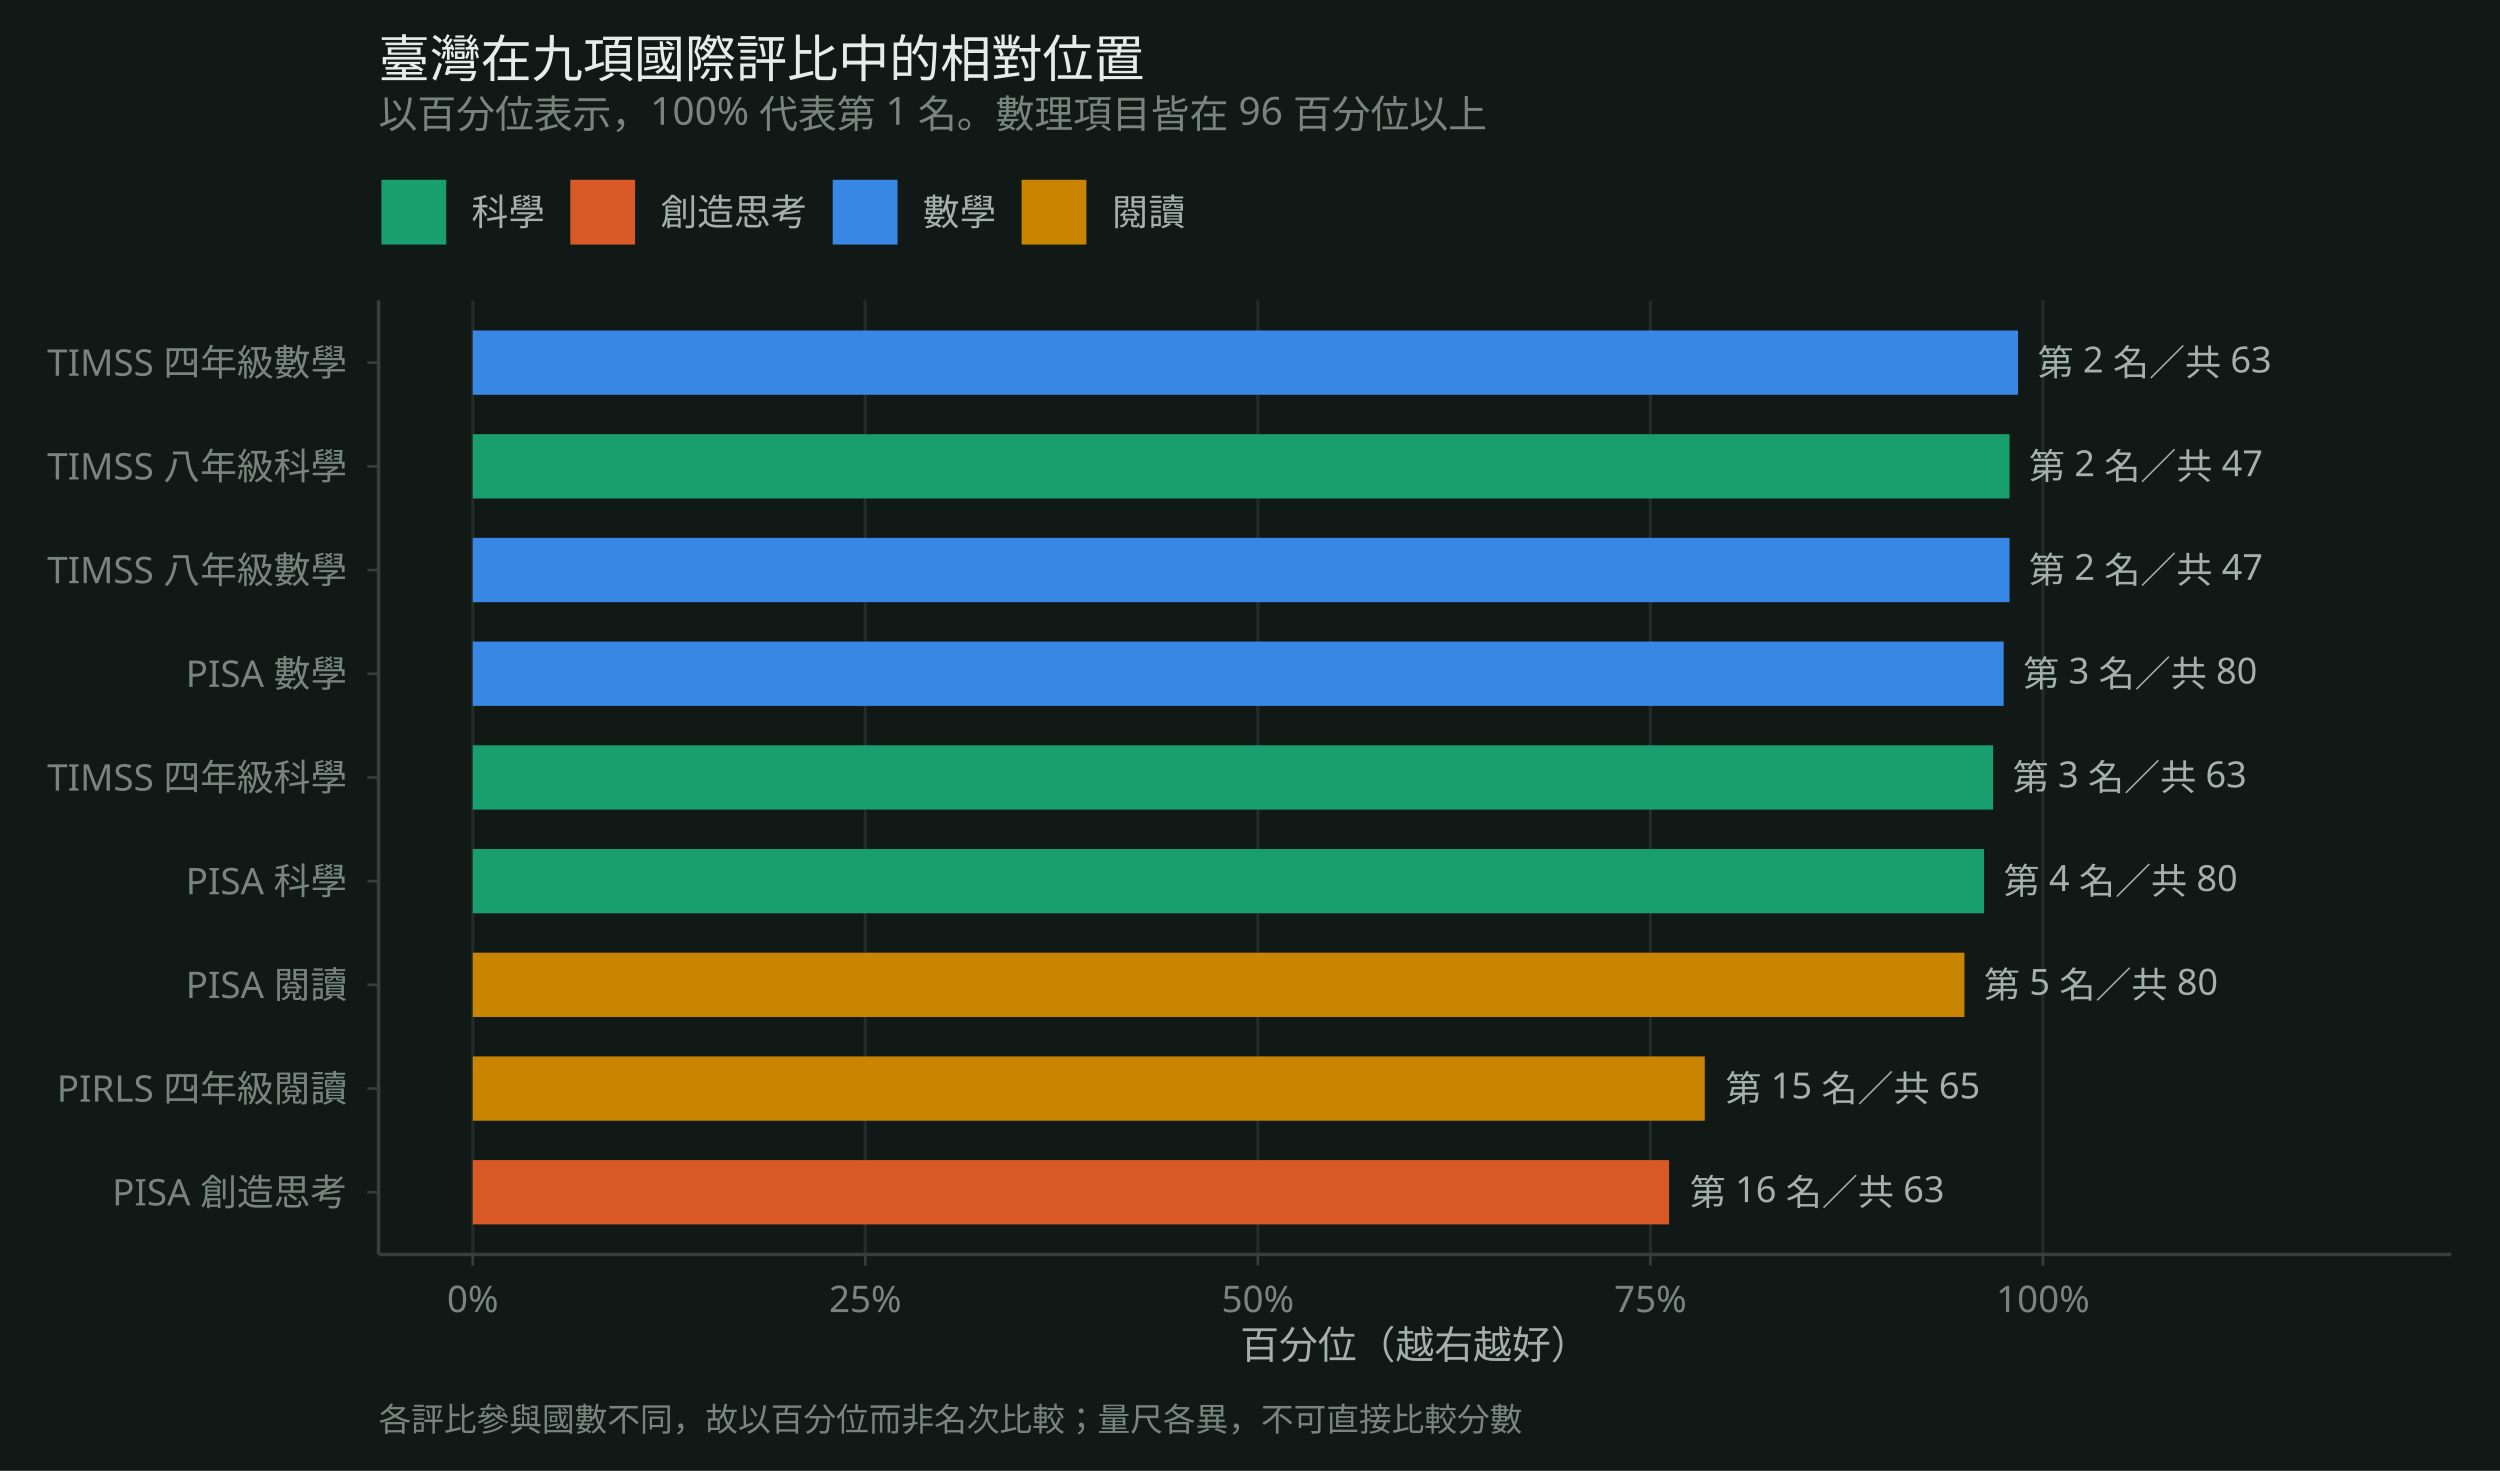
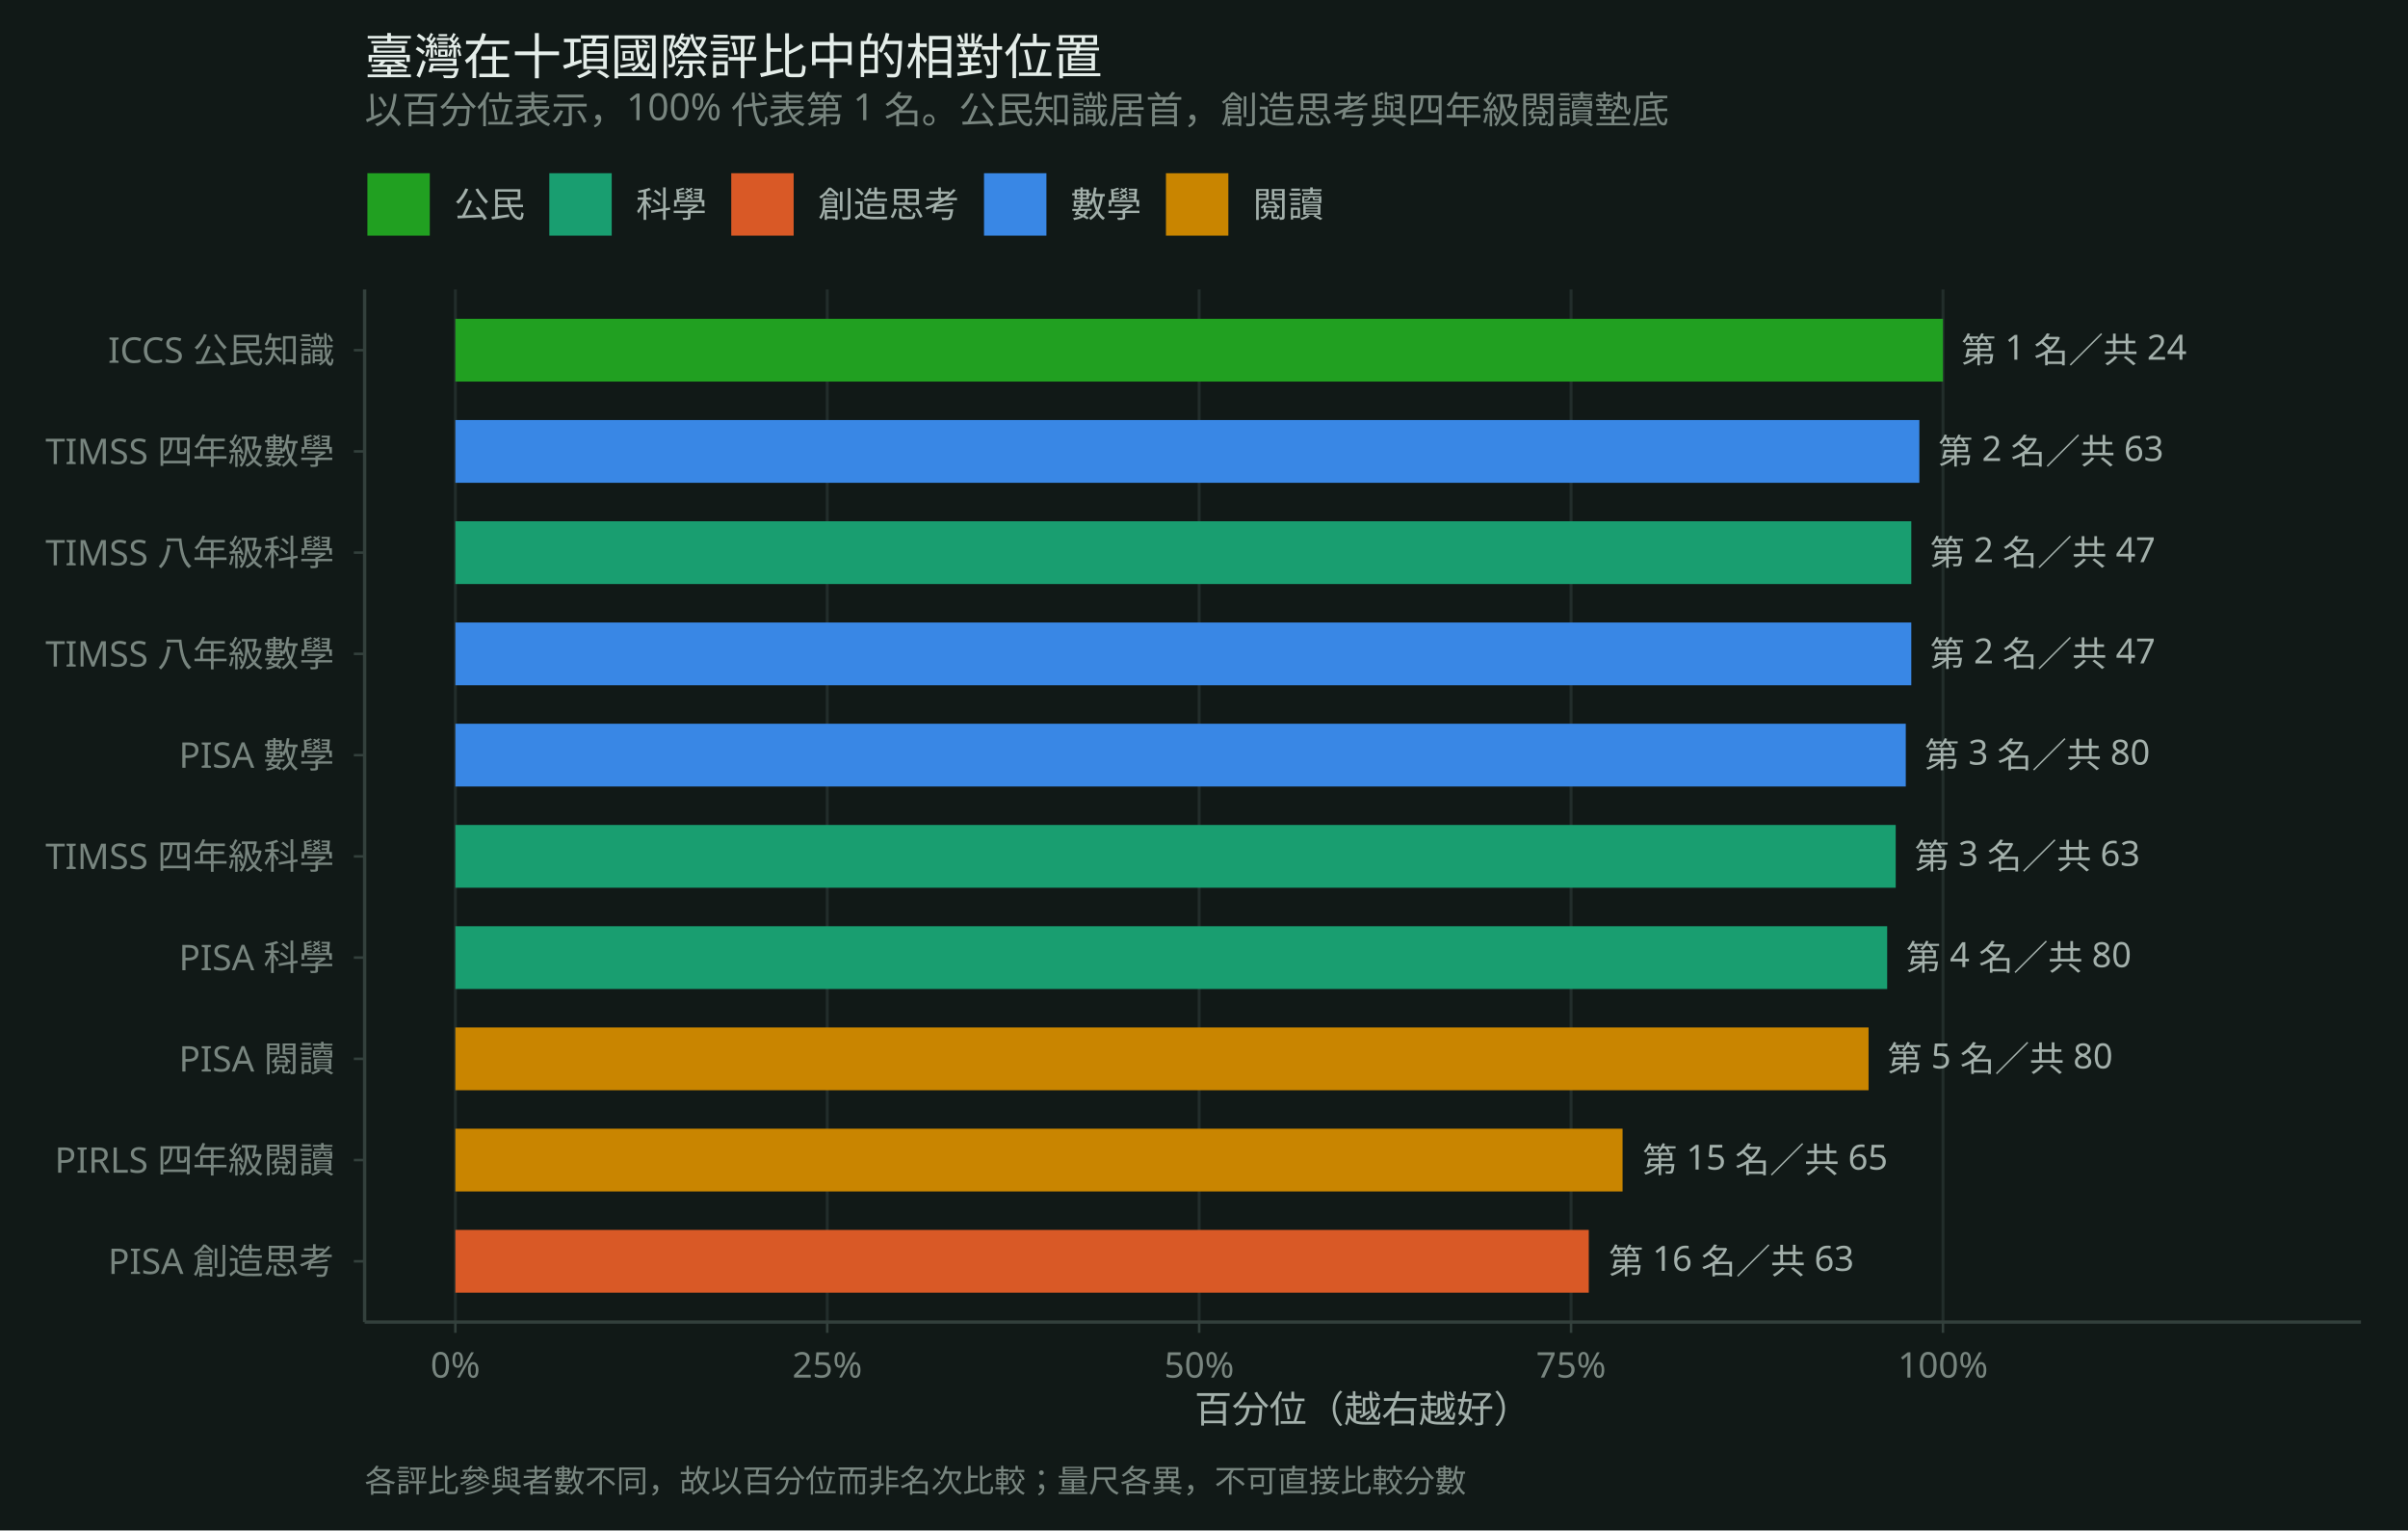
- <svg xmlns="http://www.w3.org/2000/svg" width="612.00pt" height="360.00pt" viewBox="0 0 612.00 360.00">
+ <svg xmlns="http://www.w3.org/2000/svg" width="612.00pt" height="388.80pt" viewBox="0 0 612.00 388.80">
  <g class="svglite">
    <defs>
      <style type="text/css">
    .svglite line, .svglite polyline, .svglite polygon, .svglite path, .svglite rect, .svglite circle {
      fill: none;
      stroke: #000000;
      stroke-linecap: round;
      stroke-linejoin: round;
      stroke-miterlimit: 10.00;
    }
    .svglite text {
      white-space: pre;
    }
    .svglite g.glyphgroup path {
      fill: inherit;
      stroke: none;
    }
  </style>
    </defs>
    <rect width="100%" height="100%" style="stroke: none; fill: #111917;" />
    <defs>
-       <clipPath id="cpMC4wMHw2MTIuMDB8MC4wMHwzNjAuMDA=">
-         <rect x="0.00" y="0.00" width="612.00" height="360.00" />
+       <clipPath id="cpMC4wMHw2MTIuMDB8MC4wMHwzODguODA=">
+         <rect x="0.00" y="0.00" width="612.00" height="388.80" />
      </clipPath>
    </defs>
-     <g clip-path="url(#cpMC4wMHw2MTIuMDB8MC4wMHwzNjAuMDA=)">
-       <rect x="0.00" y="0.00" width="612.00" height="360.00" style="stroke-width: 1.07; stroke: none; fill: #111917;" />
+     <g clip-path="url(#cpMC4wMHw2MTIuMDB8MC4wMHwzODguODA=)">
+       <rect x="0.00" y="0.00" width="612.00" height="388.80" style="stroke-width: 1.07; stroke: none; fill: #111917;" />
    </g>
    <defs>
-       <clipPath id="cpOTIuNjd8NjAwLjA0fDczLjU0fDMwNy4xMA==">
-         <rect x="92.67" y="73.54" width="507.38" height="233.56" />
+       <clipPath id="cpOTIuNjd8NjAwLjA0fDczLjU0fDMzNS45MA==">
+         <rect x="92.67" y="73.54" width="507.38" height="262.36" />
      </clipPath>
    </defs>
-     <g clip-path="url(#cpOTIuNjd8NjAwLjA0fDczLjU0fDMwNy4xMA==)">
-       <rect x="92.67" y="73.54" width="507.38" height="233.56" style="stroke-width: 1.07; stroke: none; fill: #111917;" />
-       <polyline points="115.73,307.10 115.73,73.54 " style="stroke-width: 0.75; stroke: #222D2B; stroke-linecap: butt;" />
-       <polyline points="211.82,307.10 211.82,73.54 " style="stroke-width: 0.75; stroke: #222D2B; stroke-linecap: butt;" />
-       <polyline points="307.92,307.10 307.92,73.54 " style="stroke-width: 0.75; stroke: #222D2B; stroke-linecap: butt;" />
-       <polyline points="404.01,307.10 404.01,73.54 " style="stroke-width: 0.75; stroke: #222D2B; stroke-linecap: butt;" />
-       <polyline points="500.11,307.10 500.11,73.54 " style="stroke-width: 0.75; stroke: #222D2B; stroke-linecap: butt;" />
-       <rect x="115.73" y="283.99" width="292.86" height="15.74" style="stroke-width: 1.07; stroke: none; stroke-linecap: butt; stroke-linejoin: miter; fill: #D95926;" />
-       <rect x="115.73" y="258.61" width="301.59" height="15.74" style="stroke-width: 1.07; stroke: none; stroke-linecap: butt; stroke-linejoin: miter; fill: #C98500;" />
-       <rect x="115.73" y="233.22" width="365.16" height="15.74" style="stroke-width: 1.07; stroke: none; stroke-linecap: butt; stroke-linejoin: miter; fill: #C98500;" />
-       <rect x="115.73" y="207.83" width="369.96" height="15.74" style="stroke-width: 1.07; stroke: none; stroke-linecap: butt; stroke-linejoin: miter; fill: #199E70;" />
-       <rect x="115.73" y="182.45" width="372.18" height="15.74" style="stroke-width: 1.07; stroke: none; stroke-linecap: butt; stroke-linejoin: miter; fill: #199E70;" />
-       <rect x="115.73" y="157.06" width="374.77" height="15.74" style="stroke-width: 1.07; stroke: none; stroke-linecap: butt; stroke-linejoin: miter; fill: #3987E5;" />
-       <rect x="115.73" y="131.67" width="376.20" height="15.74" style="stroke-width: 1.07; stroke: none; stroke-linecap: butt; stroke-linejoin: miter; fill: #3987E5;" />
-       <rect x="115.73" y="106.29" width="376.20" height="15.74" style="stroke-width: 1.07; stroke: none; stroke-linecap: butt; stroke-linejoin: miter; fill: #199E70;" />
-       <rect x="115.73" y="80.90" width="378.28" height="15.74" style="stroke-width: 1.07; stroke: none; stroke-linecap: butt; stroke-linejoin: miter; fill: #3987E5;" />
-       <text x="413.66" y="295.01" style="font-size: 8.82px;fill: #A3B0AB; font-family: &quot;PingFang HK&quot;;" textLength="63.44px" lengthAdjust="spacingAndGlyphs">第 16 名／共 63</text>
-       <text x="422.39" y="269.62" style="font-size: 8.82px;fill: #A3B0AB; font-family: &quot;PingFang HK&quot;;" textLength="63.44px" lengthAdjust="spacingAndGlyphs">第 15 名／共 65</text>
-       <text x="485.68" y="244.24" style="font-size: 8.82px;fill: #A3B0AB; font-family: &quot;PingFang HK&quot;;" textLength="59.91px" lengthAdjust="spacingAndGlyphs">第 5 名／共 80</text>
-       <text x="490.48" y="218.85" style="font-size: 8.82px;fill: #A3B0AB; font-family: &quot;PingFang HK&quot;;" textLength="59.91px" lengthAdjust="spacingAndGlyphs">第 4 名／共 80</text>
-       <text x="492.70" y="193.46" style="font-size: 8.82px;fill: #A3B0AB; font-family: &quot;PingFang HK&quot;;" textLength="59.91px" lengthAdjust="spacingAndGlyphs">第 3 名／共 63</text>
-       <text x="495.29" y="168.08" style="font-size: 8.82px;fill: #A3B0AB; font-family: &quot;PingFang HK&quot;;" textLength="59.91px" lengthAdjust="spacingAndGlyphs">第 3 名／共 80</text>
-       <text x="496.68" y="142.69" style="font-size: 8.82px;fill: #A3B0AB; font-family: &quot;PingFang HK&quot;;" textLength="59.45px" lengthAdjust="spacingAndGlyphs">第 2 名／共 47</text>
-       <text x="496.68" y="117.30" style="font-size: 8.82px;fill: #A3B0AB; font-family: &quot;PingFang HK&quot;;" textLength="59.45px" lengthAdjust="spacingAndGlyphs">第 2 名／共 47</text>
-       <text x="498.80" y="91.91" style="font-size: 8.82px;fill: #A3B0AB; font-family: &quot;PingFang HK&quot;;" textLength="59.91px" lengthAdjust="spacingAndGlyphs">第 2 名／共 63</text>
+     <g clip-path="url(#cpOTIuNjd8NjAwLjA0fDczLjU0fDMzNS45MA==)">
+       <rect x="92.67" y="73.54" width="507.38" height="262.36" style="stroke-width: 1.07; stroke: none; fill: #111917;" />
+       <polyline points="115.73,335.90 115.73,73.54 " style="stroke-width: 0.75; stroke: #222D2B; stroke-linecap: butt;" />
+       <polyline points="210.25,335.90 210.25,73.54 " style="stroke-width: 0.75; stroke: #222D2B; stroke-linecap: butt;" />
+       <polyline points="304.77,335.90 304.77,73.54 " style="stroke-width: 0.75; stroke: #222D2B; stroke-linecap: butt;" />
+       <polyline points="399.29,335.90 399.29,73.54 " style="stroke-width: 0.75; stroke: #222D2B; stroke-linecap: butt;" />
+       <polyline points="493.81,335.90 493.81,73.54 " style="stroke-width: 0.75; stroke: #222D2B; stroke-linecap: butt;" />
+       <rect x="115.73" y="312.49" width="288.06" height="15.95" style="stroke-width: 1.07; stroke: none; stroke-linecap: butt; stroke-linejoin: miter; fill: #D95926;" />
+       <rect x="115.73" y="286.77" width="296.65" height="15.95" style="stroke-width: 1.07; stroke: none; stroke-linecap: butt; stroke-linejoin: miter; fill: #C98500;" />
+       <rect x="115.73" y="261.05" width="359.17" height="15.95" style="stroke-width: 1.07; stroke: none; stroke-linecap: butt; stroke-linejoin: miter; fill: #C98500;" />
+       <rect x="115.73" y="235.33" width="363.90" height="15.95" style="stroke-width: 1.07; stroke: none; stroke-linecap: butt; stroke-linejoin: miter; fill: #199E70;" />
+       <rect x="115.73" y="209.60" width="366.07" height="15.95" style="stroke-width: 1.07; stroke: none; stroke-linecap: butt; stroke-linejoin: miter; fill: #199E70;" />
+       <rect x="115.73" y="183.88" width="368.63" height="15.95" style="stroke-width: 1.07; stroke: none; stroke-linecap: butt; stroke-linejoin: miter; fill: #3987E5;" />
+       <rect x="115.73" y="158.16" width="370.03" height="15.95" style="stroke-width: 1.07; stroke: none; stroke-linecap: butt; stroke-linejoin: miter; fill: #3987E5;" />
+       <rect x="115.73" y="132.44" width="370.03" height="15.95" style="stroke-width: 1.07; stroke: none; stroke-linecap: butt; stroke-linejoin: miter; fill: #199E70;" />
+       <rect x="115.73" y="106.72" width="372.08" height="15.95" style="stroke-width: 1.07; stroke: none; stroke-linecap: butt; stroke-linejoin: miter; fill: #3987E5;" />
+       <rect x="115.73" y="81.00" width="378.08" height="15.95" style="stroke-width: 1.07; stroke: none; stroke-linecap: butt; stroke-linejoin: miter; fill: #21A021;" />
+       <text x="408.86" y="323.61" style="font-size: 8.82px;fill: #A3B0AB; font-family: &quot;PingFang HK&quot;;" textLength="63.44px" lengthAdjust="spacingAndGlyphs">第 16 名／共 63</text>
+       <text x="417.45" y="297.89" style="font-size: 8.82px;fill: #A3B0AB; font-family: &quot;PingFang HK&quot;;" textLength="63.44px" lengthAdjust="spacingAndGlyphs">第 15 名／共 65</text>
+       <text x="479.69" y="272.17" style="font-size: 8.82px;fill: #A3B0AB; font-family: &quot;PingFang HK&quot;;" textLength="59.91px" lengthAdjust="spacingAndGlyphs">第 5 名／共 80</text>
+       <text x="484.42" y="246.45" style="font-size: 8.82px;fill: #A3B0AB; font-family: &quot;PingFang HK&quot;;" textLength="59.91px" lengthAdjust="spacingAndGlyphs">第 4 名／共 80</text>
+       <text x="486.60" y="220.72" style="font-size: 8.82px;fill: #A3B0AB; font-family: &quot;PingFang HK&quot;;" textLength="59.91px" lengthAdjust="spacingAndGlyphs">第 3 名／共 63</text>
+       <text x="489.15" y="195.00" style="font-size: 8.82px;fill: #A3B0AB; font-family: &quot;PingFang HK&quot;;" textLength="59.91px" lengthAdjust="spacingAndGlyphs">第 3 名／共 80</text>
+       <text x="490.52" y="169.28" style="font-size: 8.82px;fill: #A3B0AB; font-family: &quot;PingFang HK&quot;;" textLength="59.45px" lengthAdjust="spacingAndGlyphs">第 2 名／共 47</text>
+       <text x="490.52" y="143.56" style="font-size: 8.82px;fill: #A3B0AB; font-family: &quot;PingFang HK&quot;;" textLength="59.45px" lengthAdjust="spacingAndGlyphs">第 2 名／共 47</text>
+       <text x="492.60" y="117.84" style="font-size: 8.82px;fill: #A3B0AB; font-family: &quot;PingFang HK&quot;;" textLength="59.91px" lengthAdjust="spacingAndGlyphs">第 2 名／共 63</text>
+       <text x="498.46" y="92.12" style="font-size: 8.82px;fill: #A3B0AB; font-family: &quot;PingFang HK&quot;;" textLength="58.16px" lengthAdjust="spacingAndGlyphs">第 1 名／共 24</text>
    </g>
-     <g clip-path="url(#cpMC4wMHw2MTIuMDB8MC4wMHwzNjAuMDA=)">
-       <polyline points="92.67,307.10 92.67,73.54 " style="stroke-width: 0.85; stroke: #33403C; stroke-linecap: butt;" />
-       <text x="84.99" y="295.08" text-anchor="end" style="font-size: 9.00px;fill: #78857F; font-family: &quot;PingFang HK&quot;;" textLength="58.52px" lengthAdjust="spacingAndGlyphs">PISA 創造思考</text>
-       <text x="84.99" y="269.69" text-anchor="end" style="font-size: 9.00px;fill: #78857F; font-family: &quot;PingFang HK&quot;;" textLength="72.98px" lengthAdjust="spacingAndGlyphs">PIRLS 四年級閱讀</text>
-       <text x="84.99" y="244.31" text-anchor="end" style="font-size: 9.00px;fill: #78857F; font-family: &quot;PingFang HK&quot;;" textLength="40.52px" lengthAdjust="spacingAndGlyphs">PISA 閱讀</text>
-       <text x="84.99" y="218.92" text-anchor="end" style="font-size: 9.00px;fill: #78857F; font-family: &quot;PingFang HK&quot;;" textLength="40.52px" lengthAdjust="spacingAndGlyphs">PISA 科學</text>
-       <text x="84.99" y="193.53" text-anchor="end" style="font-size: 9.00px;fill: #78857F; font-family: &quot;PingFang HK&quot;;" textLength="75.03px" lengthAdjust="spacingAndGlyphs">TIMSS 四年級科學</text>
-       <text x="84.99" y="168.14" text-anchor="end" style="font-size: 9.00px;fill: #78857F; font-family: &quot;PingFang HK&quot;;" textLength="40.52px" lengthAdjust="spacingAndGlyphs">PISA 數學</text>
-       <text x="84.99" y="142.76" text-anchor="end" style="font-size: 9.00px;fill: #78857F; font-family: &quot;PingFang HK&quot;;" textLength="75.03px" lengthAdjust="spacingAndGlyphs">TIMSS 八年級數學</text>
-       <text x="84.99" y="117.37" text-anchor="end" style="font-size: 9.00px;fill: #78857F; font-family: &quot;PingFang HK&quot;;" textLength="75.03px" lengthAdjust="spacingAndGlyphs">TIMSS 八年級科學</text>
-       <text x="84.99" y="91.98" text-anchor="end" style="font-size: 9.00px;fill: #78857F; font-family: &quot;PingFang HK&quot;;" textLength="75.03px" lengthAdjust="spacingAndGlyphs">TIMSS 四年級數學</text>
-       <polyline points="89.93,291.86 92.67,291.86 " style="stroke-width: 0.64; stroke: #33403C; stroke-linecap: butt;" />
-       <polyline points="89.93,266.48 92.67,266.48 " style="stroke-width: 0.64; stroke: #33403C; stroke-linecap: butt;" />
-       <polyline points="89.93,241.09 92.67,241.09 " style="stroke-width: 0.64; stroke: #33403C; stroke-linecap: butt;" />
-       <polyline points="89.93,215.70 92.67,215.70 " style="stroke-width: 0.64; stroke: #33403C; stroke-linecap: butt;" />
-       <polyline points="89.93,190.32 92.67,190.32 " style="stroke-width: 0.64; stroke: #33403C; stroke-linecap: butt;" />
-       <polyline points="89.93,164.93 92.67,164.93 " style="stroke-width: 0.64; stroke: #33403C; stroke-linecap: butt;" />
-       <polyline points="89.93,139.54 92.67,139.54 " style="stroke-width: 0.64; stroke: #33403C; stroke-linecap: butt;" />
-       <polyline points="89.93,114.16 92.67,114.16 " style="stroke-width: 0.64; stroke: #33403C; stroke-linecap: butt;" />
-       <polyline points="89.93,88.77 92.67,88.77 " style="stroke-width: 0.64; stroke: #33403C; stroke-linecap: butt;" />
-       <polyline points="92.67,307.10 600.04,307.10 " style="stroke-width: 0.85; stroke: #33403C; stroke-linecap: butt;" />
-       <polyline points="115.73,309.84 115.73,307.10 " style="stroke-width: 0.64; stroke: #33403C; stroke-linecap: butt;" />
-       <polyline points="211.82,309.84 211.82,307.10 " style="stroke-width: 0.64; stroke: #33403C; stroke-linecap: butt;" />
-       <polyline points="307.92,309.84 307.92,307.10 " style="stroke-width: 0.64; stroke: #33403C; stroke-linecap: butt;" />
-       <polyline points="404.01,309.84 404.01,307.10 " style="stroke-width: 0.64; stroke: #33403C; stroke-linecap: butt;" />
-       <polyline points="500.11,309.84 500.11,307.10 " style="stroke-width: 0.64; stroke: #33403C; stroke-linecap: butt;" />
-       <text x="115.73" y="321.20" text-anchor="middle" style="font-size: 9.00px;fill: #78857F; font-family: &quot;PingFang HK&quot;;" textLength="14.14px" lengthAdjust="spacingAndGlyphs">0%</text>
-       <text x="211.82" y="321.20" text-anchor="middle" style="font-size: 9.00px;fill: #78857F; font-family: &quot;PingFang HK&quot;;" textLength="19.55px" lengthAdjust="spacingAndGlyphs">25%</text>
-       <text x="307.92" y="321.20" text-anchor="middle" style="font-size: 9.00px;fill: #78857F; font-family: &quot;PingFang HK&quot;;" textLength="19.55px" lengthAdjust="spacingAndGlyphs">50%</text>
-       <text x="404.01" y="321.20" text-anchor="middle" style="font-size: 9.00px;fill: #78857F; font-family: &quot;PingFang HK&quot;;" textLength="19.06px" lengthAdjust="spacingAndGlyphs">75%</text>
-       <text x="500.11" y="321.20" text-anchor="middle" style="font-size: 9.00px;fill: #78857F; font-family: &quot;PingFang HK&quot;;" textLength="23.16px" lengthAdjust="spacingAndGlyphs">100%</text>
-       <text x="346.35" y="332.64" text-anchor="middle" style="font-size: 9.50px;fill: #A3B0AB; font-family: &quot;PingFang HK&quot;;" textLength="85.50px" lengthAdjust="spacingAndGlyphs">百分位（越右越好）</text>
-       <rect x="93.37" y="44.01" width="15.86" height="15.86" style="stroke-width: 1.07; stroke: none; stroke-linecap: butt; stroke-linejoin: miter; fill: #199E70;" />
-       <rect x="139.61" y="44.01" width="15.86" height="15.86" style="stroke-width: 1.07; stroke: none; stroke-linecap: butt; stroke-linejoin: miter; fill: #D95926;" />
-       <rect x="203.85" y="44.01" width="15.86" height="15.86" style="stroke-width: 1.07; stroke: none; stroke-linecap: butt; stroke-linejoin: miter; fill: #3987E5;" />
-       <rect x="250.09" y="44.01" width="15.86" height="15.86" style="stroke-width: 1.07; stroke: none; stroke-linecap: butt; stroke-linejoin: miter; fill: #C98500;" />
-       <text x="115.42" y="55.16" style="font-size: 9.00px;fill: #A3B0AB; font-family: &quot;PingFang HK&quot;;" textLength="18.00px" lengthAdjust="spacingAndGlyphs">科學</text>
-       <text x="161.66" y="55.16" style="font-size: 9.00px;fill: #A3B0AB; font-family: &quot;PingFang HK&quot;;" textLength="36.00px" lengthAdjust="spacingAndGlyphs">創造思考</text>
-       <text x="225.90" y="55.16" style="font-size: 9.00px;fill: #A3B0AB; font-family: &quot;PingFang HK&quot;;" textLength="18.00px" lengthAdjust="spacingAndGlyphs">數學</text>
-       <text x="272.14" y="55.16" style="font-size: 9.00px;fill: #A3B0AB; font-family: &quot;PingFang HK&quot;;" textLength="18.00px" lengthAdjust="spacingAndGlyphs">閱讀</text>
-       <text x="92.67" y="31.33" style="font-size: 9.50px;fill: #78857F; font-family: &quot;PingFang HK&quot;;" textLength="273.94px" lengthAdjust="spacingAndGlyphs">以百分位表示，100% 代表第 1 名。數理項目皆在 96 百分位以上</text>
-       <text x="92.67" y="18.89" style="font-size: 12.50px;fill: #E4EDE9; font-family: &quot;PingFang HK&quot;;" textLength="187.50px" lengthAdjust="spacingAndGlyphs">臺灣在九項國際評比中的相對位置</text>
-       <text x="92.67" y="350.33" style="font-size: 8.00px;fill: #78857F; font-family: &quot;PingFang HK&quot;;" textLength="280.00px" lengthAdjust="spacingAndGlyphs">各評比參與國數不同，故以百分位而非名次比較；量尺各異，不可直接比較分數</text>
+     <g clip-path="url(#cpMC4wMHw2MTIuMDB8MC4wMHwzODguODA=)">
+       <polyline points="92.67,335.90 92.67,73.54 " style="stroke-width: 0.85; stroke: #33403C; stroke-linecap: butt;" />
+       <text x="84.99" y="323.68" text-anchor="end" style="font-size: 9.00px;fill: #78857F; font-family: &quot;PingFang HK&quot;;" textLength="58.52px" lengthAdjust="spacingAndGlyphs">PISA 創造思考</text>
+       <text x="84.99" y="297.96" text-anchor="end" style="font-size: 9.00px;fill: #78857F; font-family: &quot;PingFang HK&quot;;" textLength="72.98px" lengthAdjust="spacingAndGlyphs">PIRLS 四年級閱讀</text>
+       <text x="84.99" y="272.24" text-anchor="end" style="font-size: 9.00px;fill: #78857F; font-family: &quot;PingFang HK&quot;;" textLength="40.52px" lengthAdjust="spacingAndGlyphs">PISA 閱讀</text>
+       <text x="84.99" y="246.51" text-anchor="end" style="font-size: 9.00px;fill: #78857F; font-family: &quot;PingFang HK&quot;;" textLength="40.52px" lengthAdjust="spacingAndGlyphs">PISA 科學</text>
+       <text x="84.99" y="220.79" text-anchor="end" style="font-size: 9.00px;fill: #78857F; font-family: &quot;PingFang HK&quot;;" textLength="75.03px" lengthAdjust="spacingAndGlyphs">TIMSS 四年級科學</text>
+       <text x="84.99" y="195.07" text-anchor="end" style="font-size: 9.00px;fill: #78857F; font-family: &quot;PingFang HK&quot;;" textLength="40.52px" lengthAdjust="spacingAndGlyphs">PISA 數學</text>
+       <text x="84.99" y="169.35" text-anchor="end" style="font-size: 9.00px;fill: #78857F; font-family: &quot;PingFang HK&quot;;" textLength="75.03px" lengthAdjust="spacingAndGlyphs">TIMSS 八年級數學</text>
+       <text x="84.99" y="143.63" text-anchor="end" style="font-size: 9.00px;fill: #78857F; font-family: &quot;PingFang HK&quot;;" textLength="75.03px" lengthAdjust="spacingAndGlyphs">TIMSS 八年級科學</text>
+       <text x="84.99" y="117.91" text-anchor="end" style="font-size: 9.00px;fill: #78857F; font-family: &quot;PingFang HK&quot;;" textLength="75.03px" lengthAdjust="spacingAndGlyphs">TIMSS 四年級數學</text>
+       <text x="84.99" y="92.18" text-anchor="end" style="font-size: 9.00px;fill: #78857F; font-family: &quot;PingFang HK&quot;;" textLength="59.92px" lengthAdjust="spacingAndGlyphs">ICCS 公民知識</text>
+       <polyline points="89.93,320.46 92.67,320.46 " style="stroke-width: 0.64; stroke: #33403C; stroke-linecap: butt;" />
+       <polyline points="89.93,294.74 92.67,294.74 " style="stroke-width: 0.64; stroke: #33403C; stroke-linecap: butt;" />
+       <polyline points="89.93,269.02 92.67,269.02 " style="stroke-width: 0.64; stroke: #33403C; stroke-linecap: butt;" />
+       <polyline points="89.93,243.30 92.67,243.30 " style="stroke-width: 0.64; stroke: #33403C; stroke-linecap: butt;" />
+       <polyline points="89.93,217.58 92.67,217.58 " style="stroke-width: 0.64; stroke: #33403C; stroke-linecap: butt;" />
+       <polyline points="89.93,191.86 92.67,191.86 " style="stroke-width: 0.64; stroke: #33403C; stroke-linecap: butt;" />
+       <polyline points="89.93,166.13 92.67,166.13 " style="stroke-width: 0.64; stroke: #33403C; stroke-linecap: butt;" />
+       <polyline points="89.93,140.41 92.67,140.41 " style="stroke-width: 0.64; stroke: #33403C; stroke-linecap: butt;" />
+       <polyline points="89.93,114.69 92.67,114.69 " style="stroke-width: 0.64; stroke: #33403C; stroke-linecap: butt;" />
+       <polyline points="89.93,88.97 92.67,88.97 " style="stroke-width: 0.64; stroke: #33403C; stroke-linecap: butt;" />
+       <polyline points="92.67,335.90 600.04,335.90 " style="stroke-width: 0.85; stroke: #33403C; stroke-linecap: butt;" />
+       <polyline points="115.73,338.64 115.73,335.90 " style="stroke-width: 0.64; stroke: #33403C; stroke-linecap: butt;" />
+       <polyline points="210.25,338.64 210.25,335.90 " style="stroke-width: 0.64; stroke: #33403C; stroke-linecap: butt;" />
+       <polyline points="304.77,338.64 304.77,335.90 " style="stroke-width: 0.64; stroke: #33403C; stroke-linecap: butt;" />
+       <polyline points="399.29,338.64 399.29,335.90 " style="stroke-width: 0.64; stroke: #33403C; stroke-linecap: butt;" />
+       <polyline points="493.81,338.64 493.81,335.90 " style="stroke-width: 0.64; stroke: #33403C; stroke-linecap: butt;" />
+       <text x="115.73" y="350.00" text-anchor="middle" style="font-size: 9.00px;fill: #78857F; font-family: &quot;PingFang HK&quot;;" textLength="14.14px" lengthAdjust="spacingAndGlyphs">0%</text>
+       <text x="210.25" y="350.00" text-anchor="middle" style="font-size: 9.00px;fill: #78857F; font-family: &quot;PingFang HK&quot;;" textLength="19.55px" lengthAdjust="spacingAndGlyphs">25%</text>
+       <text x="304.77" y="350.00" text-anchor="middle" style="font-size: 9.00px;fill: #78857F; font-family: &quot;PingFang HK&quot;;" textLength="19.55px" lengthAdjust="spacingAndGlyphs">50%</text>
+       <text x="399.29" y="350.00" text-anchor="middle" style="font-size: 9.00px;fill: #78857F; font-family: &quot;PingFang HK&quot;;" textLength="19.06px" lengthAdjust="spacingAndGlyphs">75%</text>
+       <text x="493.81" y="350.00" text-anchor="middle" style="font-size: 9.00px;fill: #78857F; font-family: &quot;PingFang HK&quot;;" textLength="23.16px" lengthAdjust="spacingAndGlyphs">100%</text>
+       <text x="346.35" y="361.44" text-anchor="middle" style="font-size: 9.50px;fill: #A3B0AB; font-family: &quot;PingFang HK&quot;;" textLength="85.50px" lengthAdjust="spacingAndGlyphs">百分位（越右越好）</text>
+       <rect x="93.37" y="44.01" width="15.86" height="15.86" style="stroke-width: 1.07; stroke: none; stroke-linecap: butt; stroke-linejoin: miter; fill: #21A021;" />
+       <rect x="139.61" y="44.01" width="15.86" height="15.86" style="stroke-width: 1.07; stroke: none; stroke-linecap: butt; stroke-linejoin: miter; fill: #199E70;" />
+       <rect x="185.85" y="44.01" width="15.86" height="15.86" style="stroke-width: 1.07; stroke: none; stroke-linecap: butt; stroke-linejoin: miter; fill: #D95926;" />
+       <rect x="250.09" y="44.01" width="15.86" height="15.86" style="stroke-width: 1.07; stroke: none; stroke-linecap: butt; stroke-linejoin: miter; fill: #3987E5;" />
+       <rect x="296.33" y="44.01" width="15.86" height="15.86" style="stroke-width: 1.07; stroke: none; stroke-linecap: butt; stroke-linejoin: miter; fill: #C98500;" />
+       <text x="115.42" y="55.16" style="font-size: 9.00px;fill: #A3B0AB; font-family: &quot;PingFang HK&quot;;" textLength="18.00px" lengthAdjust="spacingAndGlyphs">公民</text>
+       <text x="161.66" y="55.16" style="font-size: 9.00px;fill: #A3B0AB; font-family: &quot;PingFang HK&quot;;" textLength="18.00px" lengthAdjust="spacingAndGlyphs">科學</text>
+       <text x="207.90" y="55.16" style="font-size: 9.00px;fill: #A3B0AB; font-family: &quot;PingFang HK&quot;;" textLength="36.00px" lengthAdjust="spacingAndGlyphs">創造思考</text>
+       <text x="272.14" y="55.16" style="font-size: 9.00px;fill: #A3B0AB; font-family: &quot;PingFang HK&quot;;" textLength="18.00px" lengthAdjust="spacingAndGlyphs">數學</text>
+       <text x="318.38" y="55.16" style="font-size: 9.00px;fill: #A3B0AB; font-family: &quot;PingFang HK&quot;;" textLength="18.00px" lengthAdjust="spacingAndGlyphs">閱讀</text>
+       <text x="92.67" y="31.33" style="font-size: 9.50px;fill: #78857F; font-family: &quot;PingFang HK&quot;;" textLength="332.22px" lengthAdjust="spacingAndGlyphs">以百分位表示，100% 代表第 1 名。公民知識居首，創造思考與四年級閱讀墊底</text>
+       <text x="92.67" y="18.89" style="font-size: 12.50px;fill: #E4EDE9; font-family: &quot;PingFang HK&quot;;" textLength="187.50px" lengthAdjust="spacingAndGlyphs">臺灣在十項國際評比中的相對位置</text>
+       <text x="92.67" y="379.13" style="font-size: 8.00px;fill: #78857F; font-family: &quot;PingFang HK&quot;;" textLength="280.00px" lengthAdjust="spacingAndGlyphs">各評比參與者數不同，故以百分位而非名次比較；量尺各異，不可直接比較分數</text>
    </g>
  </g>
</svg>
